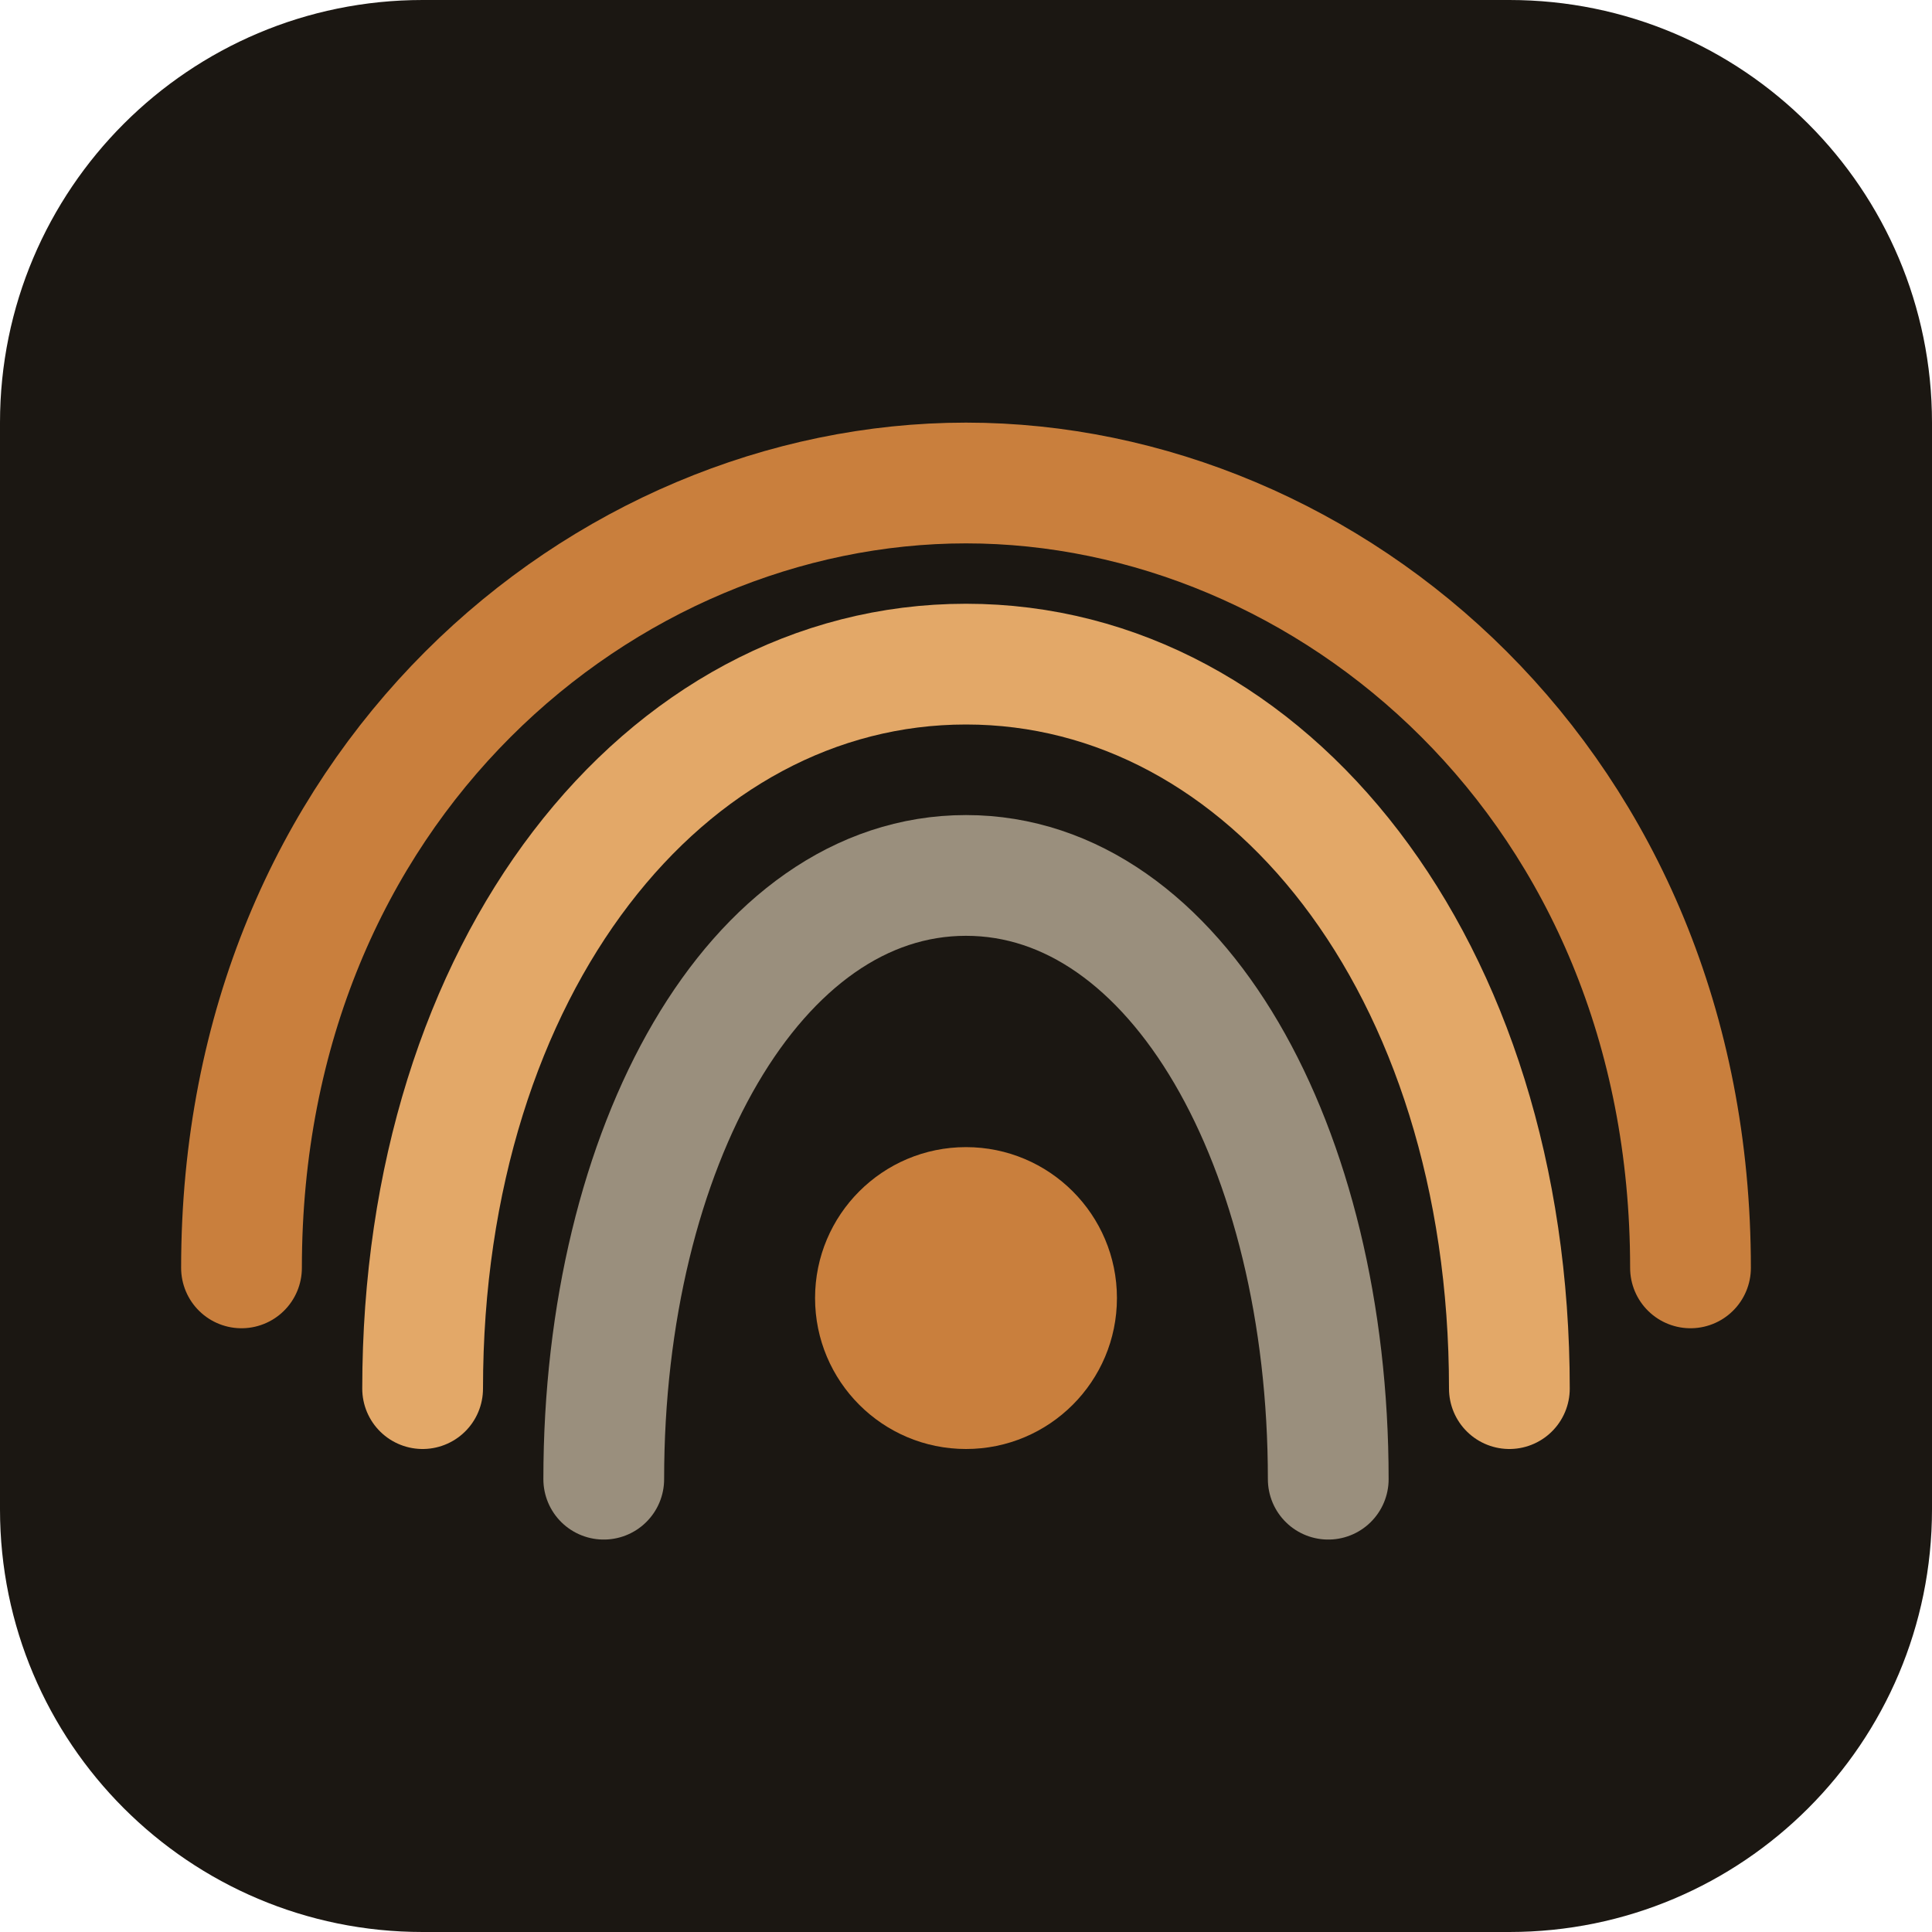
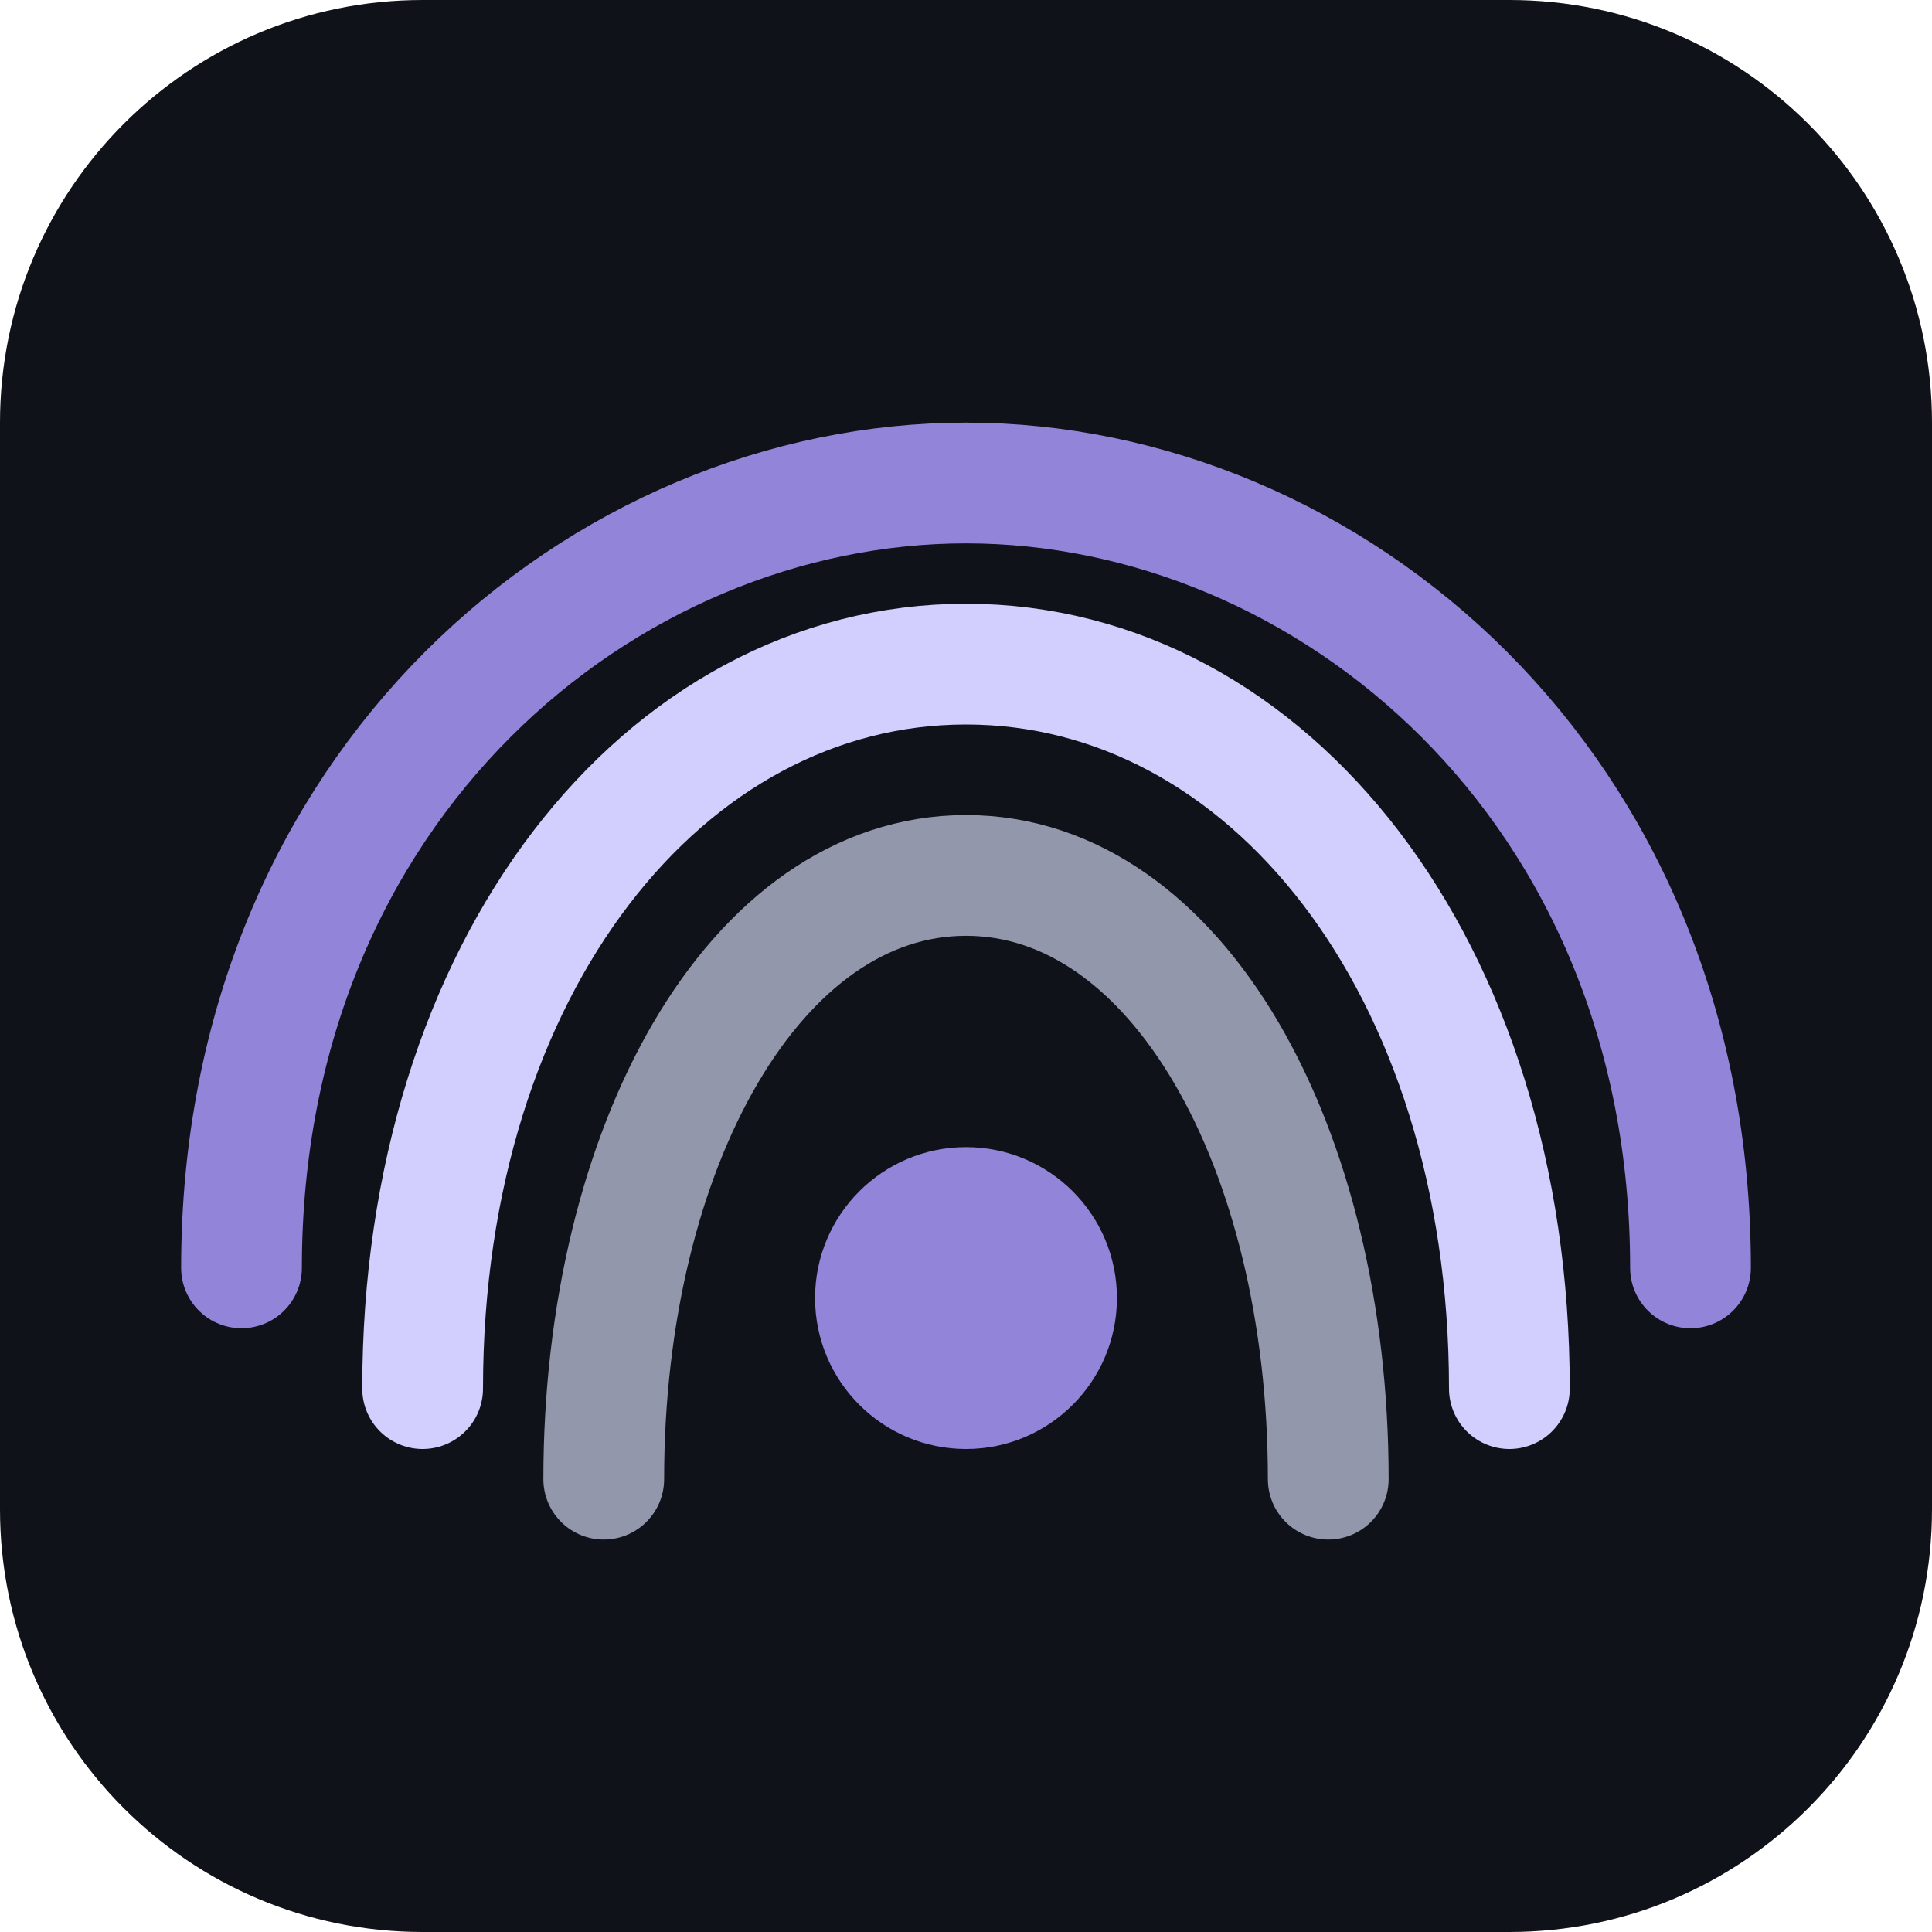
<svg xmlns="http://www.w3.org/2000/svg" viewBox="0 0 64 64" width="512" height="512">
-   <rect width="64" height="64" rx="14" fill="#1B1712" />
-   <path d="M8 42 C8 26, 20 16, 32 16 C44 16, 56 26, 56 42" fill="none" stroke="#C97F3D" stroke-width="4" stroke-linecap="round" />
-   <path d="M14 46 C14 32, 22 22, 32 22 C42 22, 50 32, 50 46" fill="none" stroke="#E3A868" stroke-width="4" stroke-linecap="round" />
-   <path d="M20 49 C20 38, 25 29, 32 29 C39 29, 44 38, 44 49" fill="none" stroke="#9A8F7D" stroke-width="4" stroke-linecap="round" />
-   <circle cx="32" cy="43" r="5" fill="#C97F3D" />
+   <rect width="64" height="64" rx="14" fill="#101219" />
+   <path d="M8 42 C8 26, 20 16, 32 16 C44 16, 56 26, 56 42" fill="none" stroke="#9184d9" stroke-width="4" stroke-linecap="round" />
+   <path d="M14 46 C14 32, 22 22, 32 22 C42 22, 50 32, 50 46" fill="none" stroke="#d2cefd" stroke-width="4" stroke-linecap="round" />
+   <path d="M20 49 C20 38, 25 29, 32 29 C39 29, 44 38, 44 49" fill="none" stroke="#9397ab" stroke-width="4" stroke-linecap="round" />
+   <circle cx="32" cy="43" r="5" fill="#9184d9" />
</svg>
